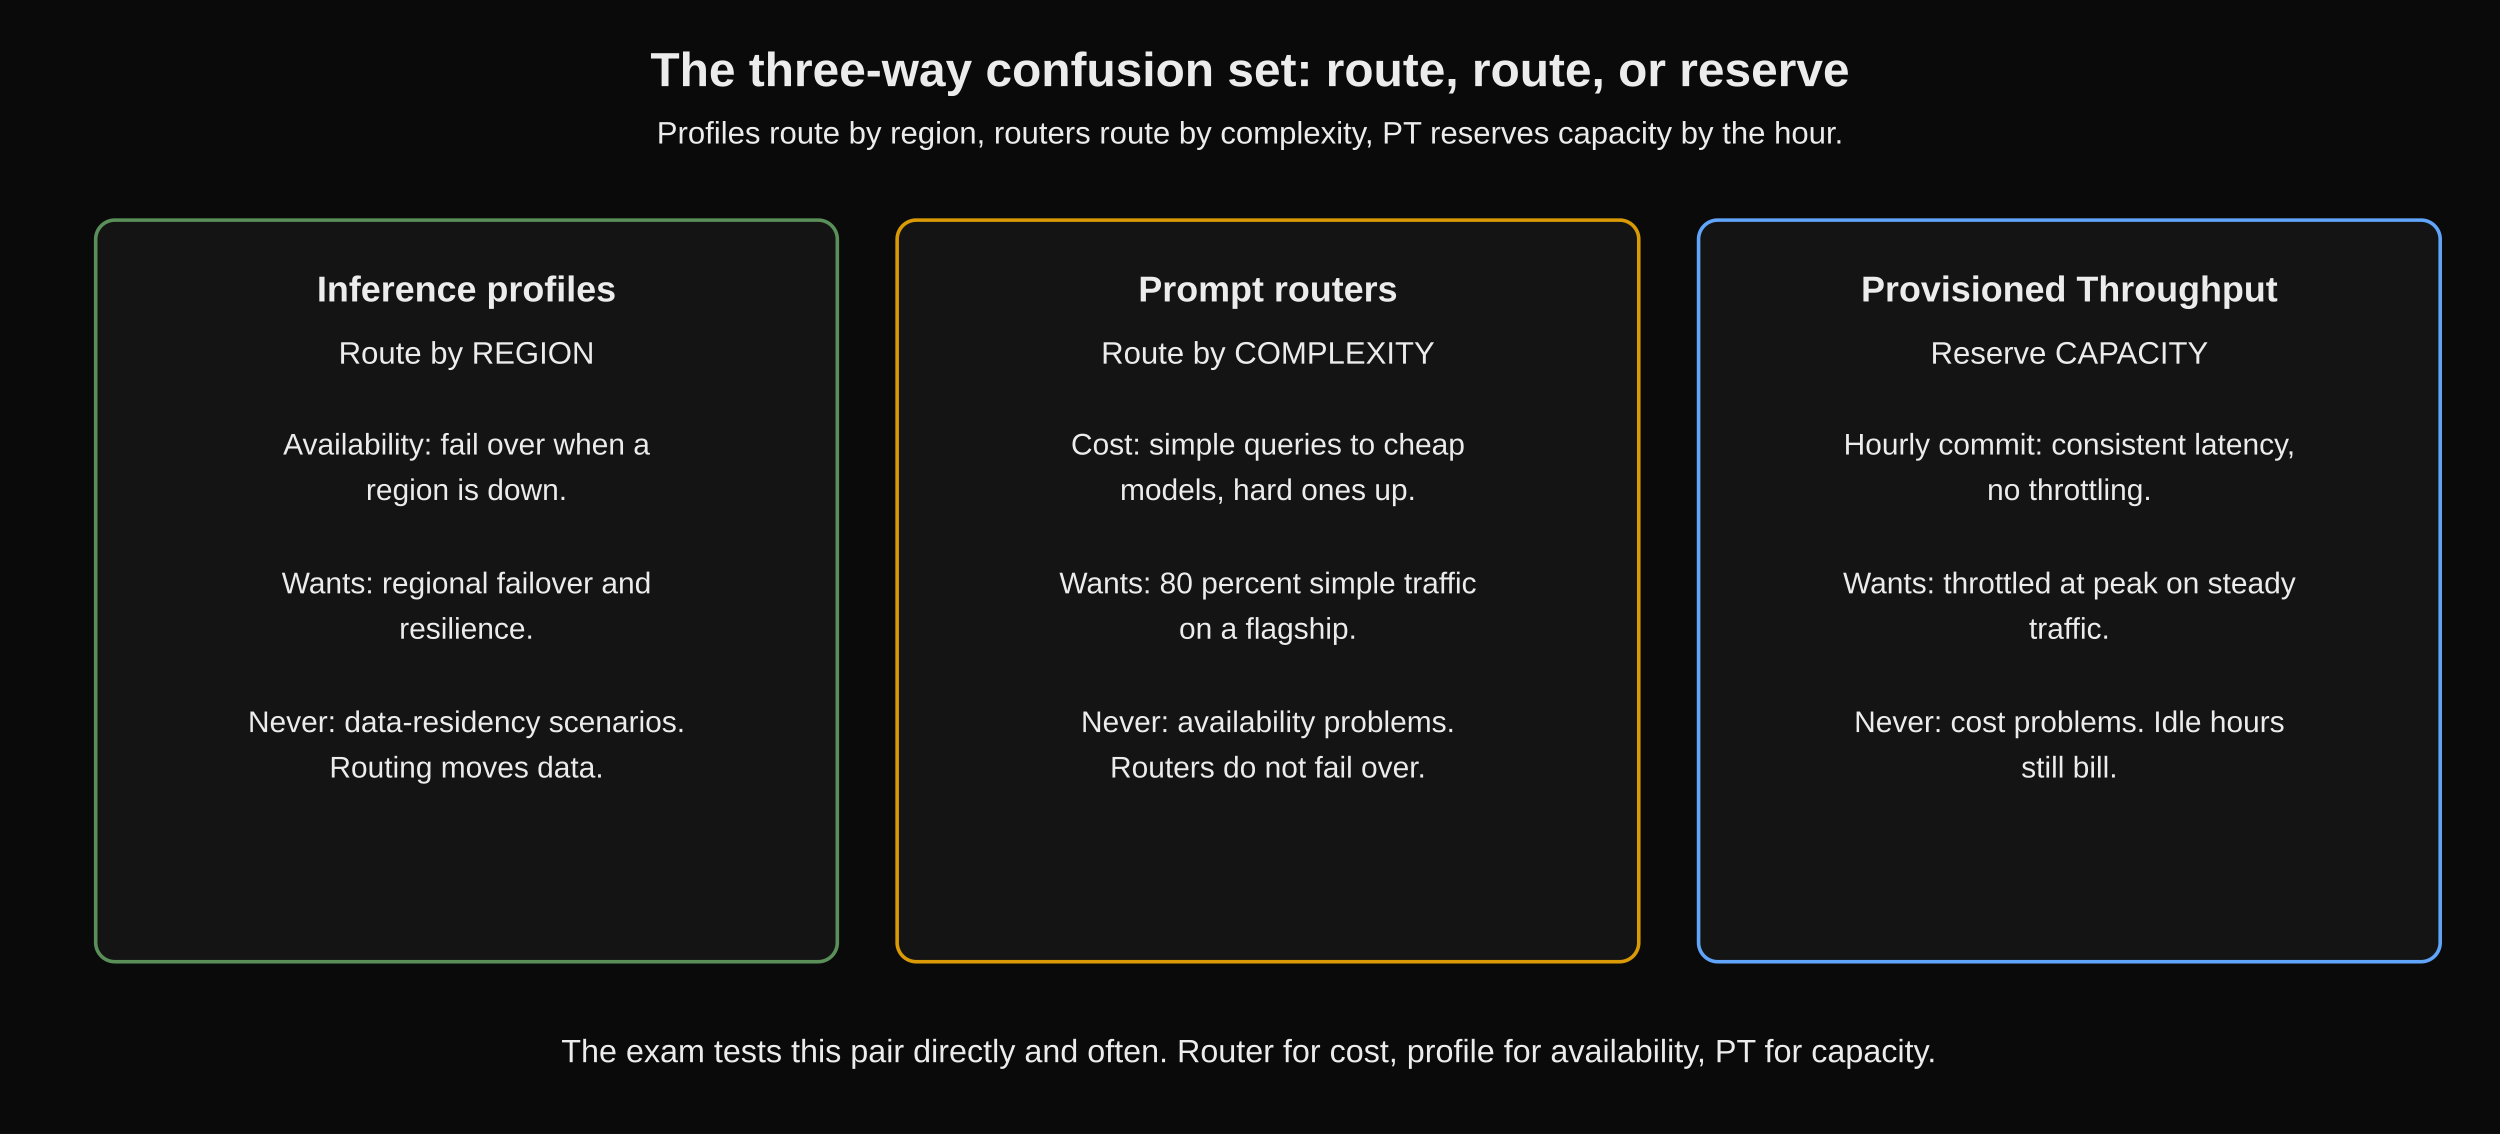
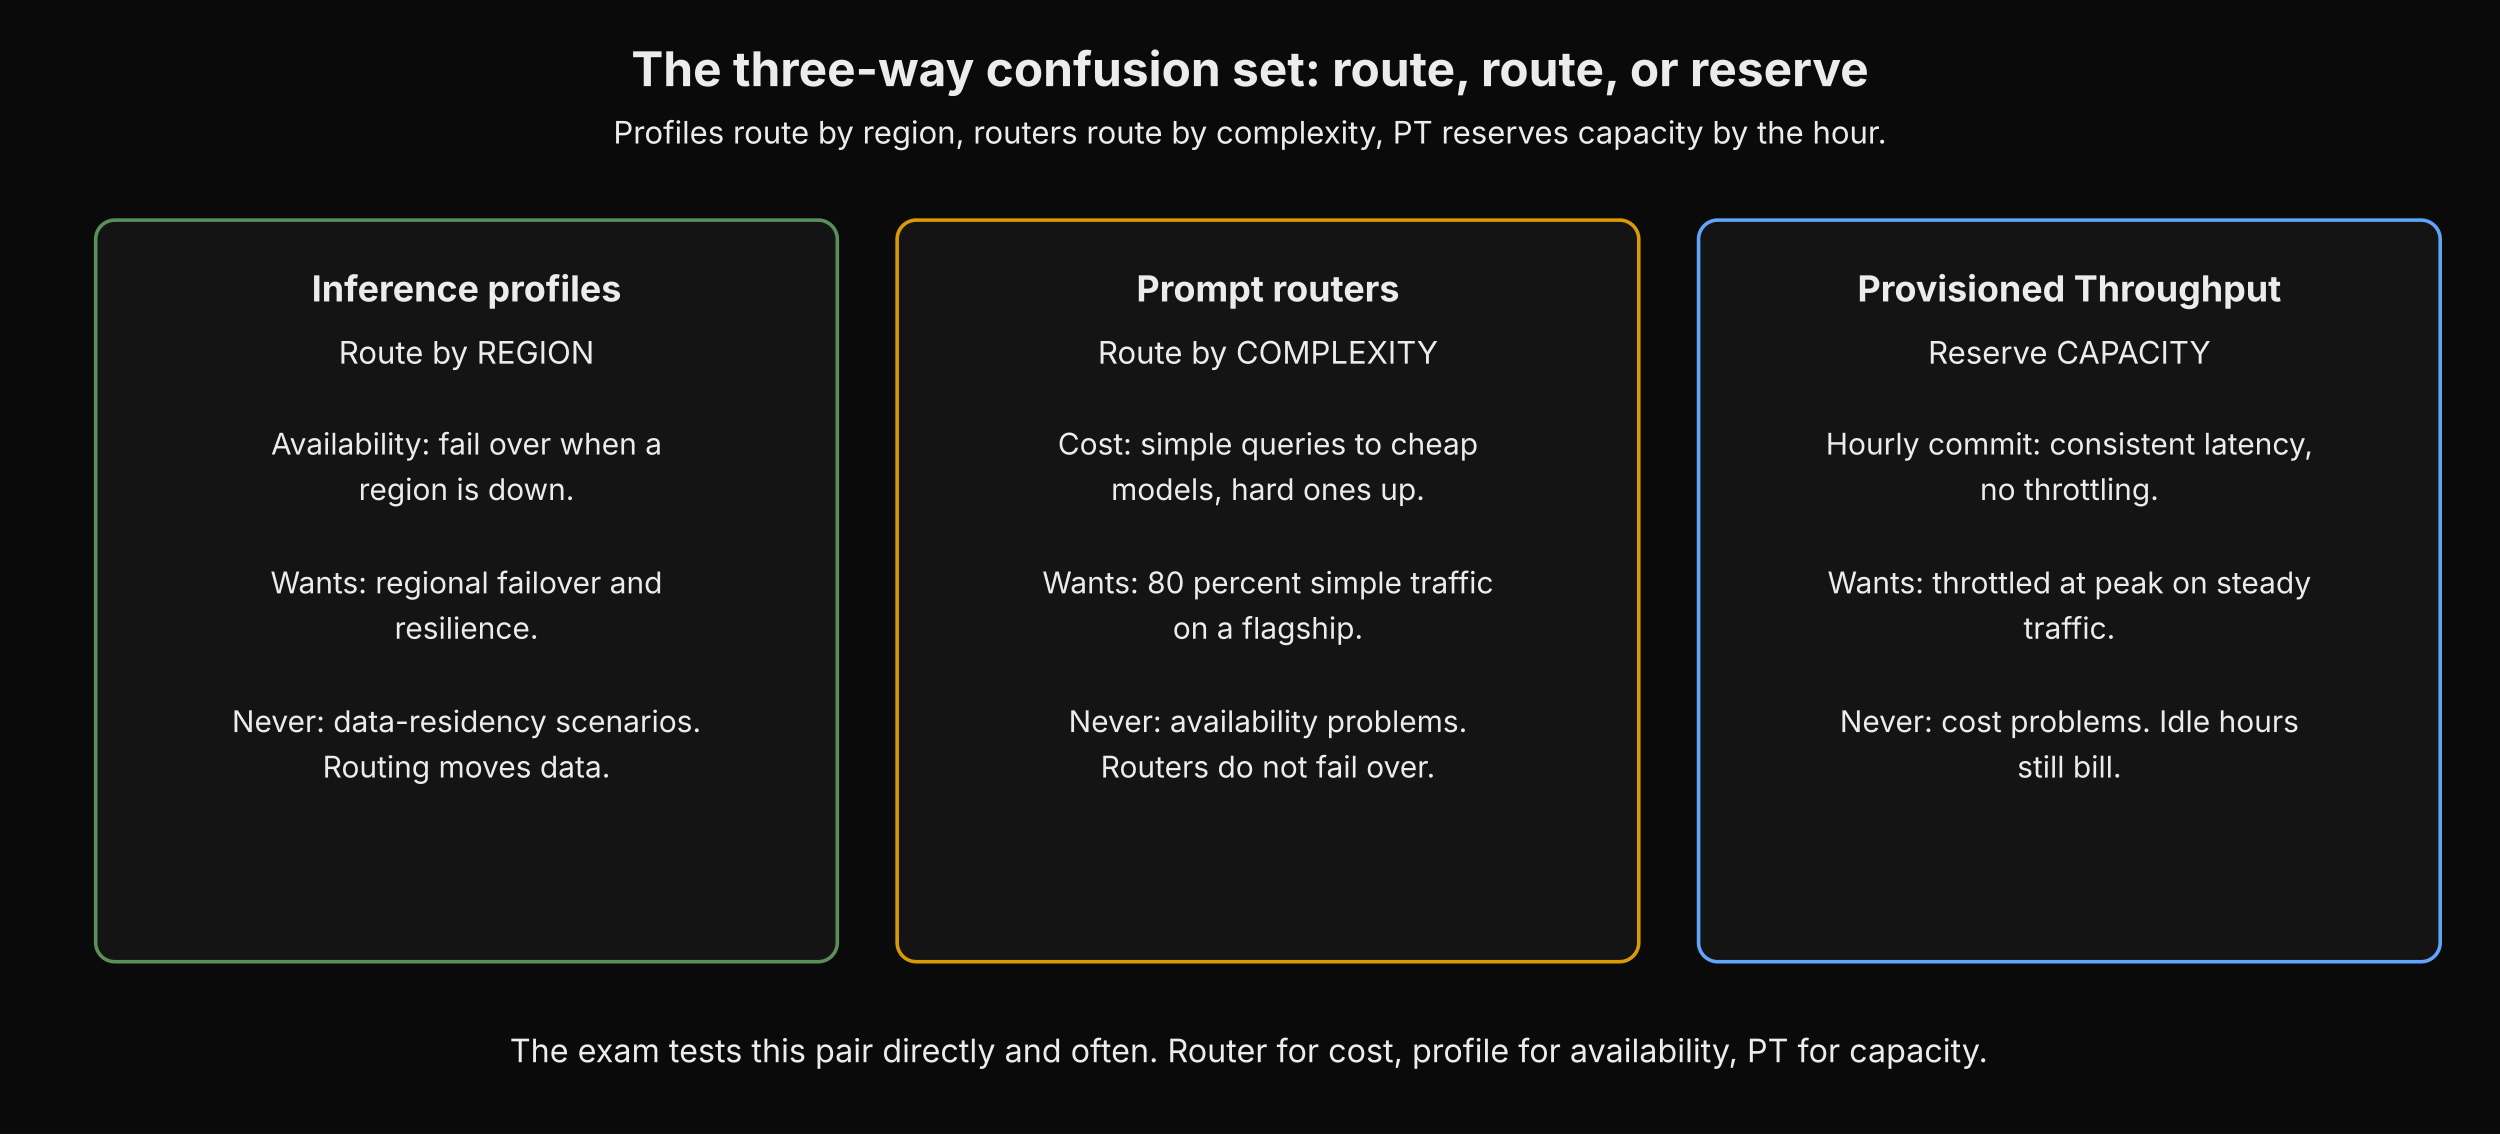
<svg xmlns="http://www.w3.org/2000/svg" width="100%" viewBox="0 0 1045 474" role="img" aria-label="Routing confusion set: inference profiles route for availability, prompt routers route for cost, Provisioned Throughput reserves capacity">
-   <style>text{font-family:Verdana,Arial,sans-serif;fill:#ececec;}</style>
+   <style>text{font-family:"Anthropic Sans",Inter,"Source Sans 3","IBM Plex Sans",sans-serif;fill:#ececec}</style>
  <defs>
    <marker id="ah" viewBox="0 0 10 10" refX="8" refY="5" markerWidth="7" markerHeight="7" orient="auto-start-reverse">
      <path d="M0,0 L10,5 L0,10 z" fill="#8a8a8a" />
    </marker>
  </defs>
  <rect x="0" y="0" width="1045" height="474" fill="#0a0a0a" />
  <text x="522.5" y="36" text-anchor="middle" font-size="20" font-weight="bold">The three-way confusion set: route, route, or reserve</text>
  <text x="522.5" y="60" text-anchor="middle" font-size="13" fill="#a8a8a8">Profiles route by region, routers route by complexity, PT reserves capacity by the hour.</text>
  <rect x="40" y="92" width="310" height="310" rx="8" fill="#141414" stroke="#5a8f5a" stroke-width="1.5" />
  <text x="195" y="126" text-anchor="middle" font-size="15" fill="#ececec" font-weight="bold">Inference profiles</text>
  <text x="195" y="152" text-anchor="middle" font-size="13" fill="#5a8f5a">Route by REGION</text>
  <text x="195" y="190" text-anchor="middle" font-size="12.5" fill="#a8a8a8">Availability: fail over when a</text>
  <text x="195" y="209" text-anchor="middle" font-size="12.5" fill="#a8a8a8">region is down.</text>
  <text x="195" y="248" text-anchor="middle" font-size="12.5" fill="#a8a8a8">Wants: regional failover and</text>
  <text x="195" y="267" text-anchor="middle" font-size="12.5" fill="#a8a8a8">resilience.</text>
  <text x="195" y="306" text-anchor="middle" font-size="12.5" fill="#c07a7a">Never: data-residency scenarios.</text>
  <text x="195" y="325" text-anchor="middle" font-size="12.5" fill="#c07a7a">Routing moves data.</text>
  <rect x="375" y="92" width="310" height="310" rx="8" fill="#141414" stroke="#d99a06" stroke-width="1.5" />
  <text x="530" y="126" text-anchor="middle" font-size="15" fill="#ececec" font-weight="bold">Prompt routers</text>
  <text x="530" y="152" text-anchor="middle" font-size="13" fill="#d99a06">Route by COMPLEXITY</text>
  <text x="530" y="190" text-anchor="middle" font-size="12.5" fill="#a8a8a8">Cost: simple queries to cheap</text>
  <text x="530" y="209" text-anchor="middle" font-size="12.5" fill="#a8a8a8">models, hard ones up.</text>
  <text x="530" y="248" text-anchor="middle" font-size="12.5" fill="#a8a8a8">Wants: 80 percent simple traffic</text>
  <text x="530" y="267" text-anchor="middle" font-size="12.5" fill="#a8a8a8">on a flagship.</text>
  <text x="530" y="306" text-anchor="middle" font-size="12.5" fill="#c07a7a">Never: availability problems.</text>
  <text x="530" y="325" text-anchor="middle" font-size="12.5" fill="#c07a7a">Routers do not fail over.</text>
  <rect x="710" y="92" width="310" height="310" rx="8" fill="#141414" stroke="#60a5fa" stroke-width="1.5" />
  <text x="865" y="126" text-anchor="middle" font-size="15" fill="#ececec" font-weight="bold">Provisioned Throughput</text>
  <text x="865" y="152" text-anchor="middle" font-size="13" fill="#60a5fa">Reserve CAPACITY</text>
  <text x="865" y="190" text-anchor="middle" font-size="12.5" fill="#a8a8a8">Hourly commit: consistent latency,</text>
  <text x="865" y="209" text-anchor="middle" font-size="12.5" fill="#a8a8a8">no throttling.</text>
  <text x="865" y="248" text-anchor="middle" font-size="12.5" fill="#a8a8a8">Wants: throttled at peak on steady</text>
  <text x="865" y="267" text-anchor="middle" font-size="12.5" fill="#a8a8a8">traffic.</text>
  <text x="865" y="306" text-anchor="middle" font-size="12.5" fill="#c07a7a">Never: cost problems. Idle hours</text>
  <text x="865" y="325" text-anchor="middle" font-size="12.5" fill="#c07a7a">still bill.</text>
  <text x="522" y="444" text-anchor="middle" font-size="13.5" fill="#a8a8a8">The exam tests this pair directly and often. Router for cost, profile for availability, PT for capacity.</text>
</svg>
